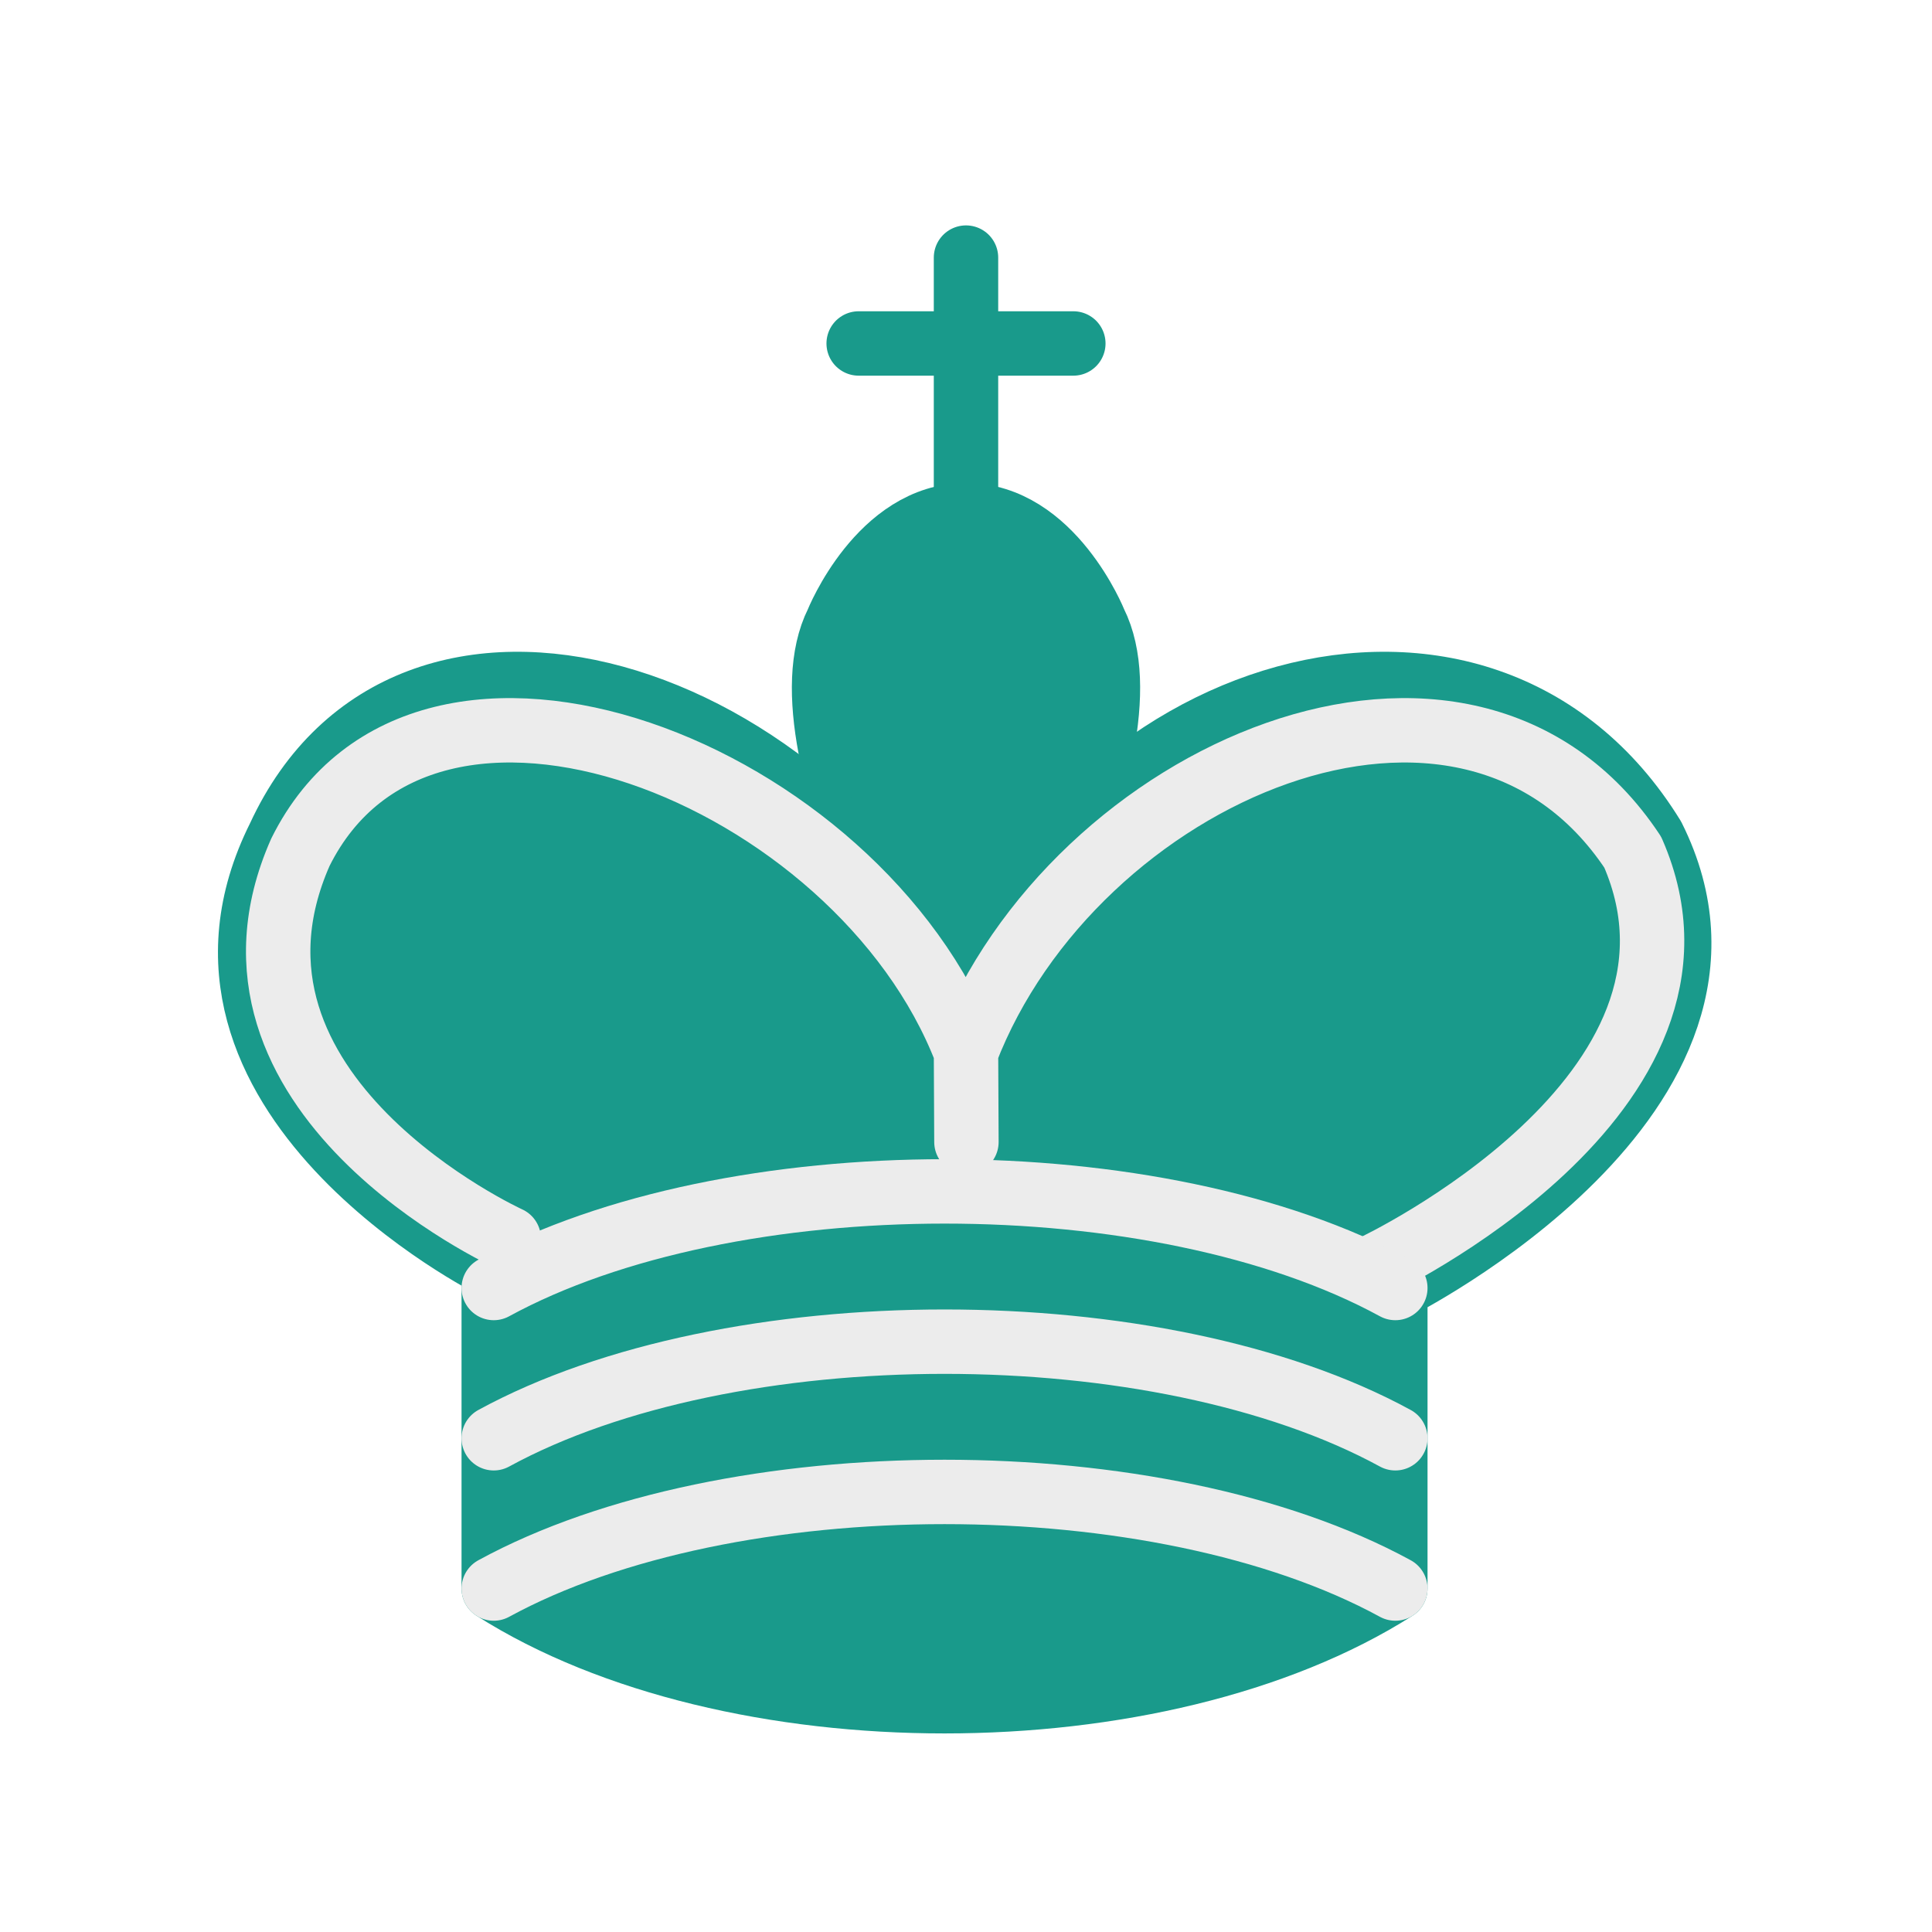
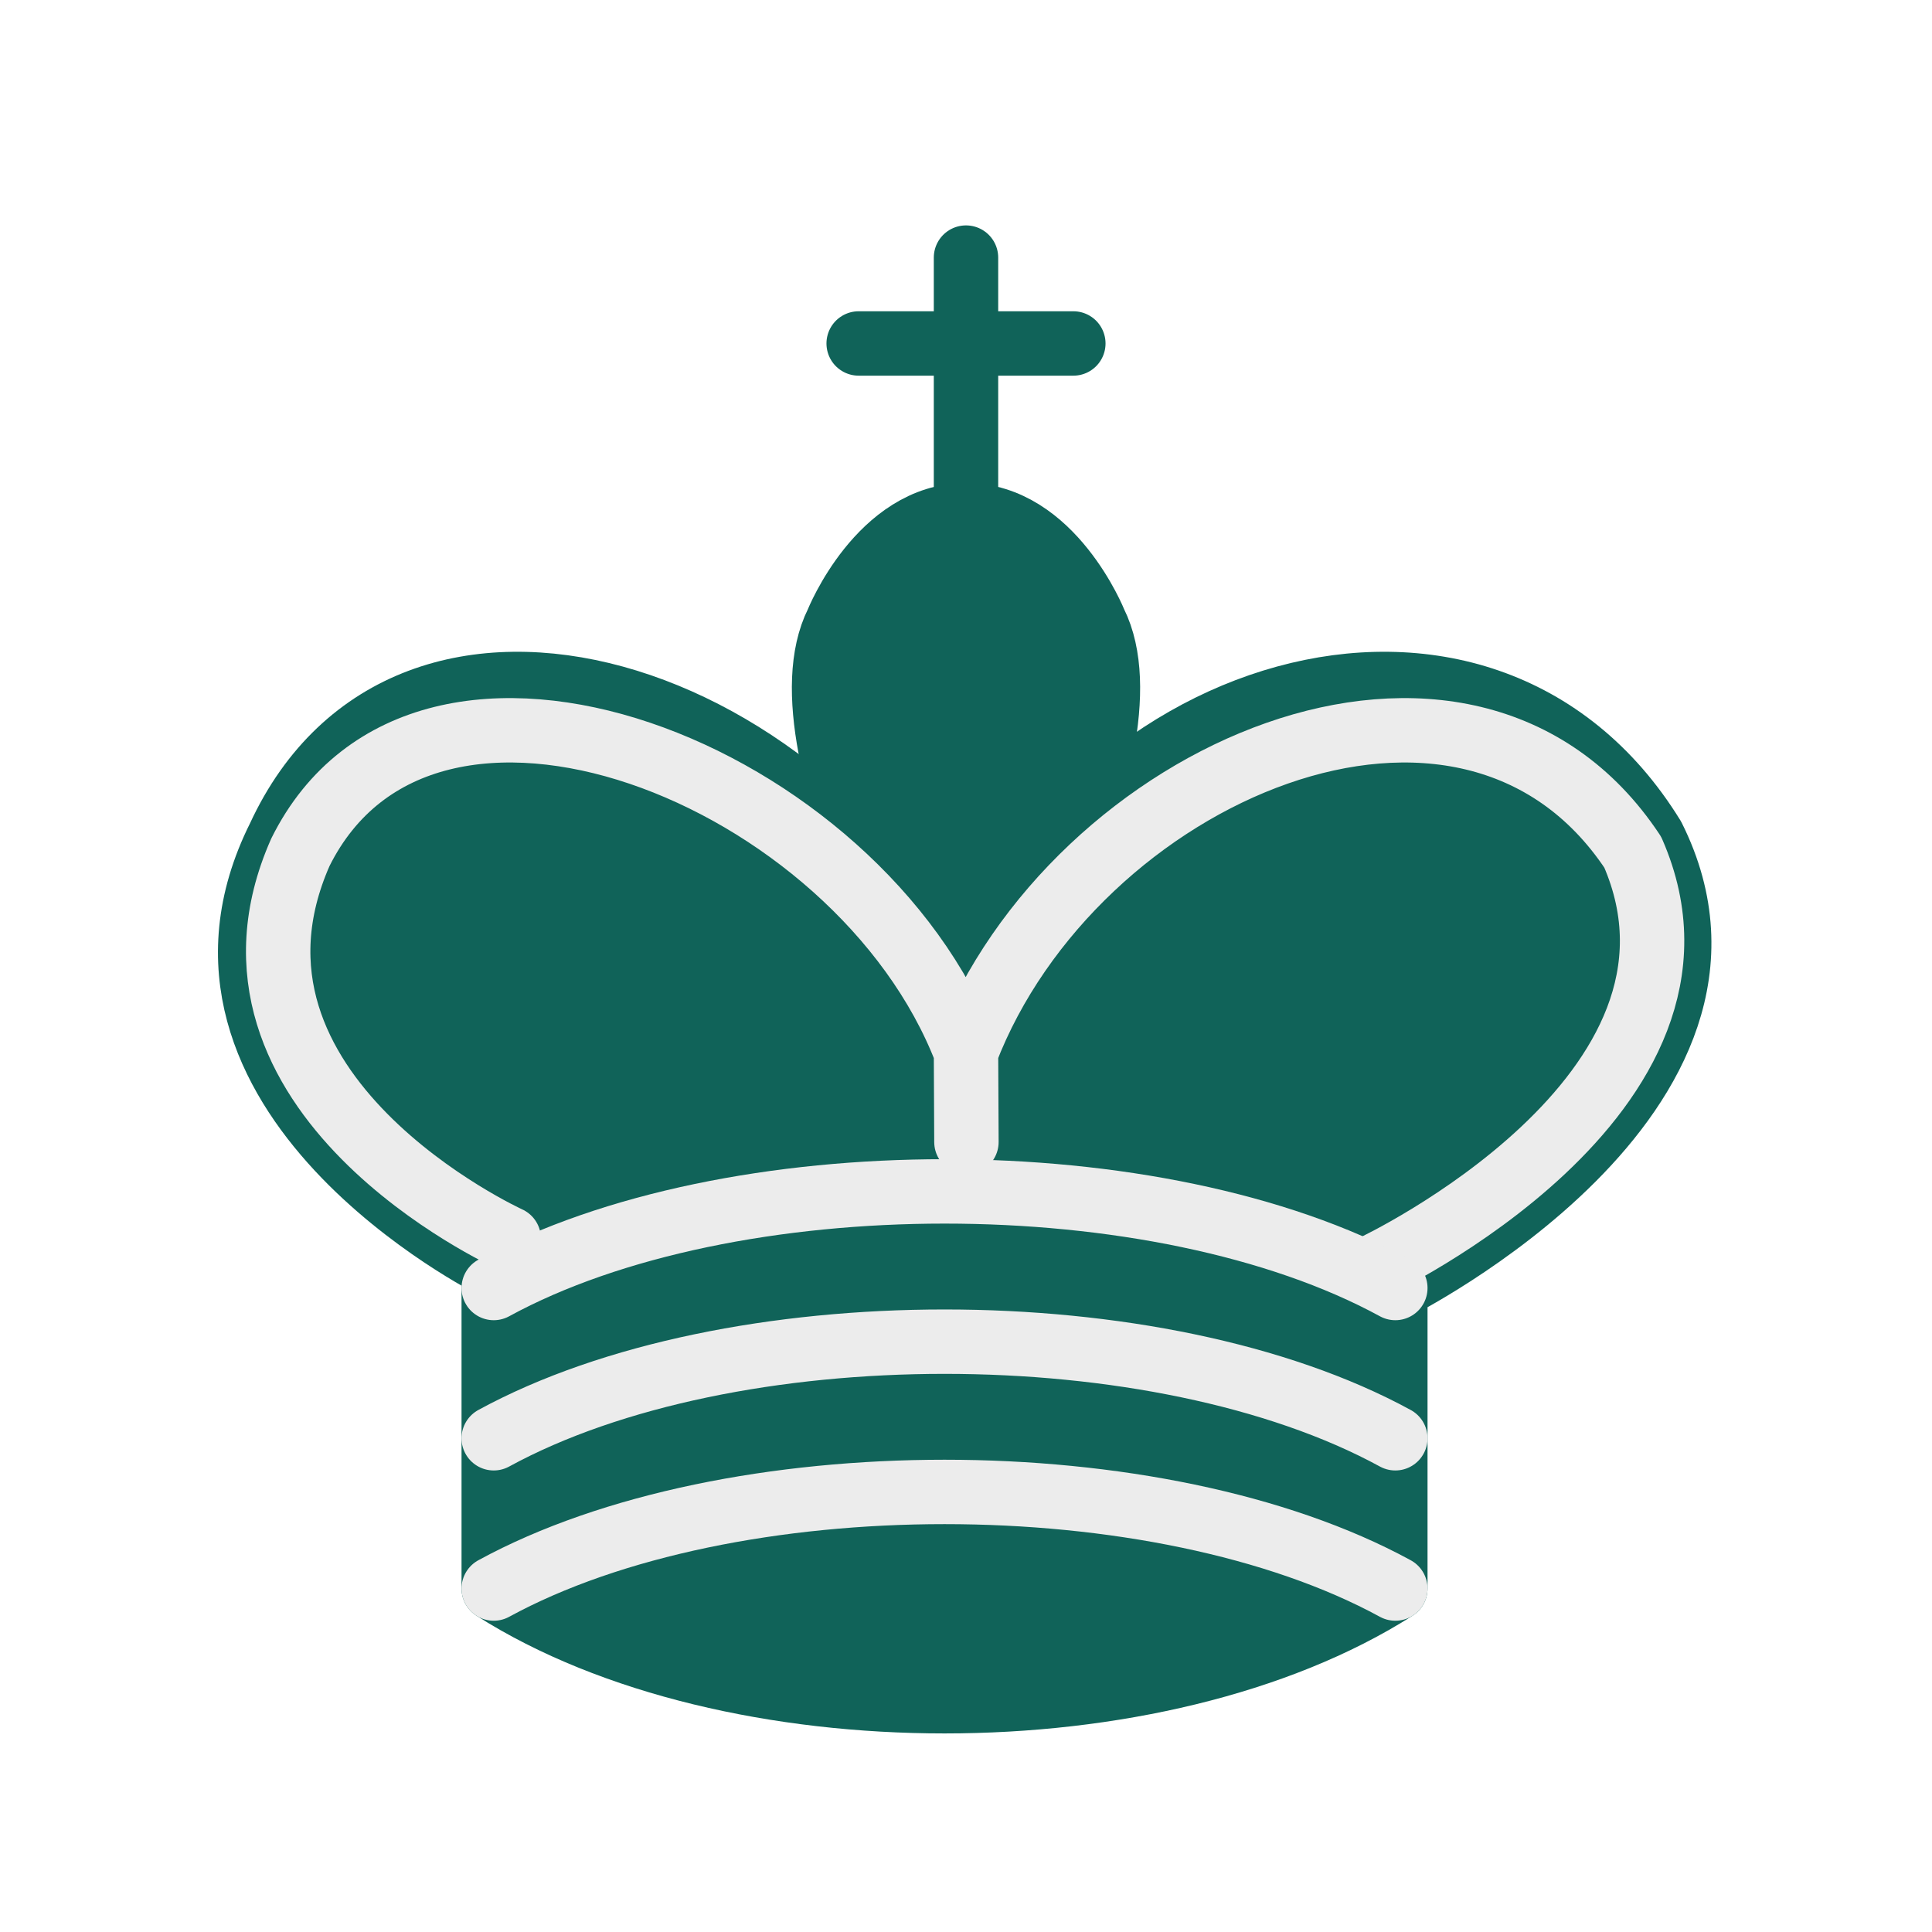
<svg xmlns="http://www.w3.org/2000/svg" width="45" height="45" version="1.1" id="svg5882">
  <defs id="defs5886" />
-   <path d="M 22.5,11.63 V 6" stroke-linejoin="miter" id="path5868" style="fill:#199a8b;fill-rule:evenodd;stroke:#199a8b;stroke-width:1.5;stroke-linecap:round;fill-opacity:1;stroke-opacity:1" />
-   <path d="m 22.5,25 c 0,0 4.5,-7.5 3,-10.5 0,0 -1,-2.5 -3,-2.5 -2,0 -3,2.5 -3,2.5 -1.5,3 3,10.5 3,10.5" fill="#000000" stroke-linecap="butt" stroke-linejoin="miter" id="path5870" style="fill-rule:evenodd;stroke:#199a8b;stroke-width:1.5;fill:#199a8b;fill-opacity:1;stroke-opacity:1" />
-   <path d="m 11.5,37 c 5.5,3.5 15.5,3.5 21,0 v -7 c 0,0 9,-4.5 6,-10.5 -4,-6.5 -13.5,-3.5 -16,4 V 27 23.5 C 19,16 9.5,13 6.5,19.5 c -3,6 5,10 5,10 z" fill="#000000" id="path5872" style="fill-rule:evenodd;stroke:#199a8b;stroke-width:1.5;stroke-linecap:round;stroke-linejoin:round;fill:#199a8b;fill-opacity:1;stroke-opacity:1" />
-   <path d="m 20,8 h 5" stroke-linejoin="miter" id="path5874" style="fill:#199a8b;fill-rule:evenodd;stroke:#199a8b;stroke-width:1.5;stroke-linecap:round;fill-opacity:1;stroke-opacity:1" />
+   <path d="M 22.5,11.63 V 6" stroke-linejoin="miter" id="path5868" style="fill:#106359;fill-rule:evenodd;stroke:#106359;stroke-width:1.5;stroke-linecap:round;fill-opacity:1;stroke-opacity:1" />
+   <path d="m 22.5,25 c 0,0 4.5,-7.5 3,-10.5 0,0 -1,-2.5 -3,-2.5 -2,0 -3,2.5 -3,2.5 -1.5,3 3,10.5 3,10.5" fill="#000000" stroke-linecap="butt" stroke-linejoin="miter" id="path5870" style="fill-rule:evenodd;stroke:#106359;stroke-width:1.5;fill:#106359;fill-opacity:1;stroke-opacity:1" />
+   <path d="m 11.5,37 c 5.5,3.5 15.5,3.5 21,0 v -7 c 0,0 9,-4.5 6,-10.5 -4,-6.5 -13.5,-3.5 -16,4 V 27 23.5 C 19,16 9.5,13 6.5,19.5 c -3,6 5,10 5,10 z" fill="#000000" id="path5872" style="fill-rule:evenodd;stroke:#106359;stroke-width:1.5;stroke-linecap:round;stroke-linejoin:round;fill:#106359;fill-opacity:1;stroke-opacity:1" />
+   <path d="m 20,8 h 5" stroke-linejoin="miter" id="path5874" style="fill:#106359;fill-rule:evenodd;stroke:#106359;stroke-width:1.5;stroke-linecap:round;fill-opacity:1;stroke-opacity:1" />
  <path d="m 32,29.5 c 0,0 8.5,-4 6.03,-9.65 C 34.15,14 25,18 22.5,24.5 l 0.01,2.1 -0.01,-2.1 C 20,18 9.906,14 6.997,19.85 c -2.497,5.65 4.853,9 4.853,9" stroke="#ececec" id="path5876" style="fill:none;fill-rule:evenodd;stroke-width:1.5;stroke-linecap:round;stroke-linejoin:round" />
  <path d="m 11.5,30 c 5.5,-3 15.5,-3 21,0 m -21,3.5 c 5.5,-3 15.5,-3 21,0 m -21,3.5 c 5.5,-3 15.5,-3 21,0" stroke="#ececec" id="path5878" style="fill:none;fill-rule:evenodd;stroke-width:1.5;stroke-linecap:round;stroke-linejoin:round" />
</svg>
